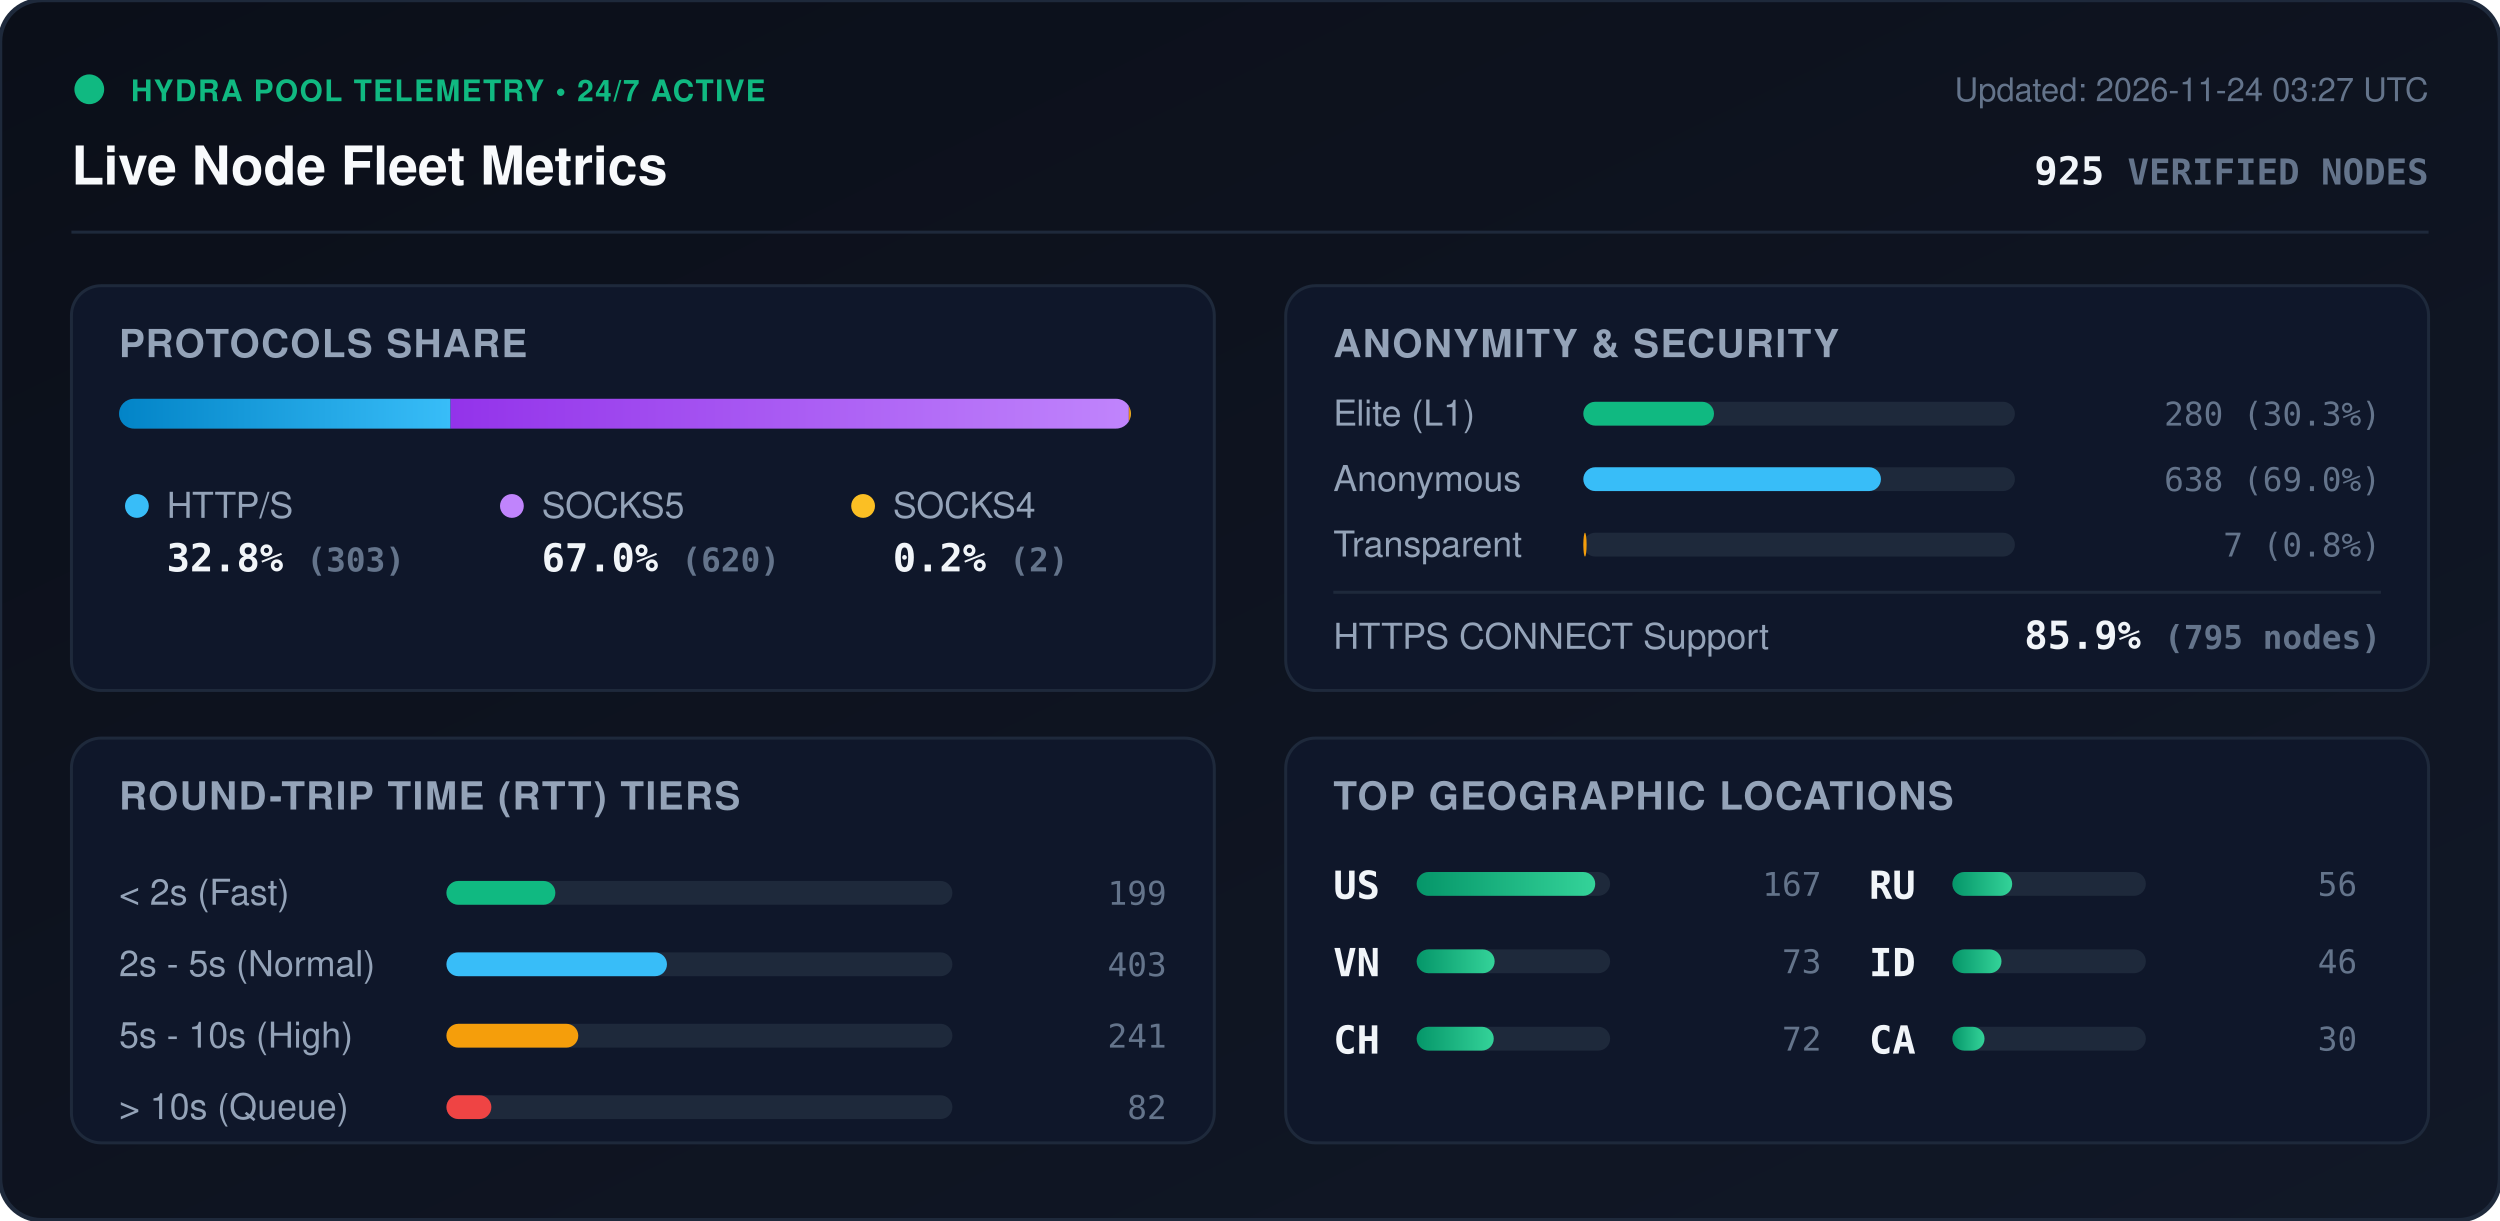
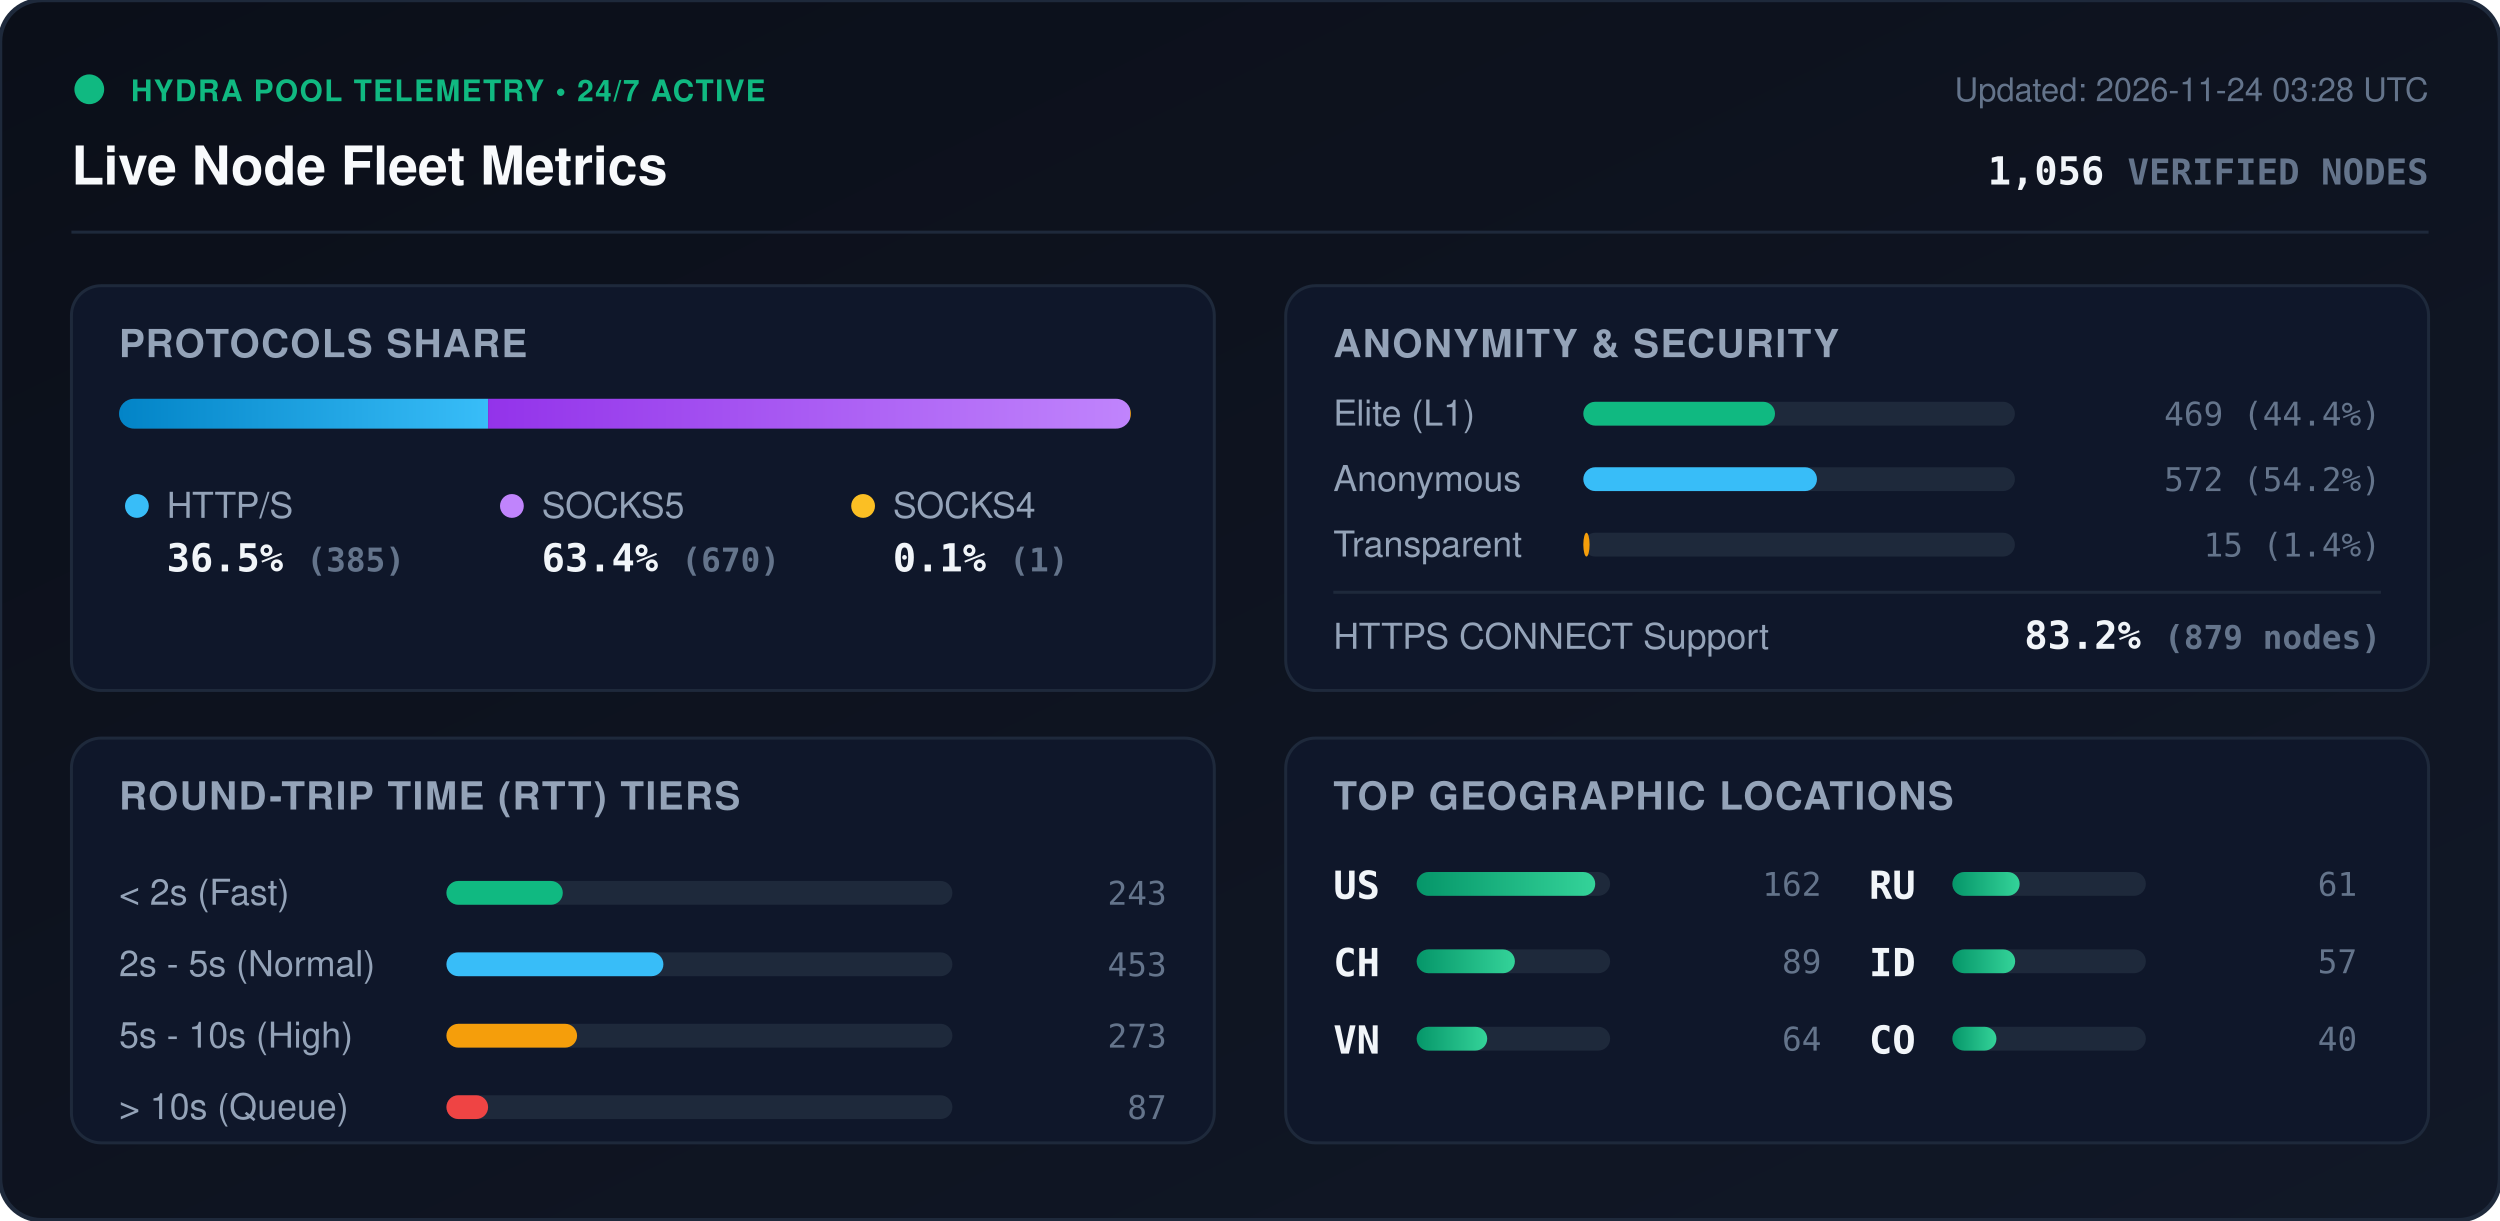
<svg xmlns="http://www.w3.org/2000/svg" viewBox="0 0 840 410" width="840" height="410" style="max-width: 100%; height: auto;">
  <defs>
    <linearGradient id="bg" x1="0%" y1="0%" x2="100%" y2="100%">
      <stop offset="0%" stop-color="#0b0f19" />
      <stop offset="100%" stop-color="#111827" />
    </linearGradient>
    <linearGradient id="bar-http" x1="0%" y1="0%" x2="100%" y2="0%">
      <stop offset="0%" stop-color="#0284c7" />
      <stop offset="100%" stop-color="#38bdf8" />
    </linearGradient>
    <linearGradient id="bar-socks5" x1="0%" y1="0%" x2="100%" y2="0%">
      <stop offset="0%" stop-color="#9333ea" />
      <stop offset="100%" stop-color="#c084fc" />
    </linearGradient>
    <linearGradient id="bar-socks4" x1="0%" y1="0%" x2="100%" y2="0%">
      <stop offset="0%" stop-color="#d97706" />
      <stop offset="100%" stop-color="#fbbf24" />
    </linearGradient>
    <linearGradient id="bar-green" x1="0%" y1="0%" x2="100%" y2="0%">
      <stop offset="0%" stop-color="#059669" />
      <stop offset="100%" stop-color="#34d399" />
    </linearGradient>
    <clipPath id="prog-track-clip">
      <rect width="340.0" height="10" rx="5" />
    </clipPath>
    <style>
      .title { font: 700 18px -apple-system, BlinkMacSystemFont, 'Segoe UI', Helvetica, Arial, sans-serif; fill: #f8fafc; }
      .sub { font: 500 11px -apple-system, BlinkMacSystemFont, 'Segoe UI', Helvetica, Arial, sans-serif; fill: #64748b; }
      .section-hdr { font: 600 13px -apple-system, BlinkMacSystemFont, 'Segoe UI', Helvetica, Arial, sans-serif; fill: #94a3b8; letter-spacing: 0.5px; }
      .metric-val { font: 700 13px -apple-system, BlinkMacSystemFont, 'Segoe UI', Helvetica, Arial, sans-serif; fill: #f1f5f9; }
      .metric-lbl { font: 500 12px -apple-system, BlinkMacSystemFont, 'Segoe UI', Helvetica, Arial, sans-serif; fill: #94a3b8; }
      .badge-txt { font: 700 10px -apple-system, BlinkMacSystemFont, 'Segoe UI', Helvetica, Arial, sans-serif; fill: #10b981; letter-spacing: 0.5px; }
      .mono { font-family: ui-monospace, SFMono-Regular, Menlo, Monaco, Consolas, monospace; }
      .pulse { animation: beacon 2s infinite ease-in-out; }
      @keyframes beacon { 0%, 100% { opacity: 1; } 50% { opacity: 0.35; } }
    </style>
  </defs>
  <rect width="840" height="410" rx="14" fill="url(#bg)" stroke="#1e293b" stroke-width="1.5" />
  <g transform="translate(24, 24)">
    <circle cx="6" cy="6" r="5" fill="#10b981" class="pulse" />
    <text x="20" y="10" class="badge-txt">HYDRA POOL TELEMETRY • 24/7 ACTIVE</text>
    <text x="0" y="38" class="title">Live Node Fleet Metrics</text>
-     <text x="792" y="10" text-anchor="end" class="sub">Updated: 2026-11-24 03:27 UTC</text>
-     <text x="792" y="38" text-anchor="end" class="metric-val mono" fill="#38bdf8">925 <tspan font-size="12" fill="#64748b">VERIFIED NODES</tspan>
+     <text x="792" y="10" text-anchor="end" class="sub">Updated: 2026-11-24 03:28 UTC</text>
+     <text x="792" y="38" text-anchor="end" class="metric-val mono" fill="#38bdf8">1,056 <tspan font-size="12" fill="#64748b">VERIFIED NODES</tspan>
    </text>
  </g>
  <line x1="24" y1="78" x2="816" y2="78" stroke="#1e293b" stroke-width="1" />
  <g transform="translate(24, 96)">
    <rect width="384" height="136" rx="10" fill="#0f172a" stroke="#1e293b" />
    <text x="16" y="24" class="section-hdr">PROTOCOLS SHARE</text>
    <g transform="translate(16, 38)">
      <rect width="340.0" height="10" rx="5" fill="#1e293b" />
      <g clip-path="url(#prog-track-clip)">
-         <rect x="0" width="111.4" height="10" fill="url(#bar-http)" />
-         <rect x="111.4" width="227.9" height="10" fill="url(#bar-socks5)" />
-         <rect x="339.3" width="0.7" height="10" fill="url(#bar-socks4)" />
+         <rect x="0" width="124.0" height="10" fill="url(#bar-http)" />
+         <rect x="124.0" width="215.7" height="10" fill="url(#bar-socks5)" />
+         <rect x="339.7" width="0.3" height="10" fill="url(#bar-socks4)" />
      </g>
    </g>
    <g transform="translate(16, 68)">
      <circle cx="6" cy="6" r="4" fill="#38bdf8" />
      <text x="16" y="10" class="metric-lbl">HTTP/S</text>
-       <text x="16" y="28" class="metric-val mono">32.8% <tspan font-size="11" fill="#64748b">(303)</tspan>
+       <text x="16" y="28" class="metric-val mono">36.5% <tspan font-size="11" fill="#64748b">(385)</tspan>
      </text>
      <circle cx="132" cy="6" r="4" fill="#c084fc" />
      <text x="142" y="10" class="metric-lbl">SOCKS5</text>
-       <text x="142" y="28" class="metric-val mono">67.0% <tspan font-size="11" fill="#64748b">(620)</tspan>
+       <text x="142" y="28" class="metric-val mono">63.4% <tspan font-size="11" fill="#64748b">(670)</tspan>
      </text>
      <circle cx="250" cy="6" r="4" fill="#fbbf24" />
      <text x="260" y="10" class="metric-lbl">SOCKS4</text>
-       <text x="260" y="28" class="metric-val mono">0.2% <tspan font-size="11" fill="#64748b">(2)</tspan>
+       <text x="260" y="28" class="metric-val mono">0.1% <tspan font-size="11" fill="#64748b">(1)</tspan>
      </text>
    </g>
  </g>
  <g transform="translate(432, 96)">
    <rect width="384" height="136" rx="10" fill="#0f172a" stroke="#1e293b" />
    <text x="16" y="24" class="section-hdr">ANONYMITY &amp; SECURITY</text>
    <text x="16" y="47" class="metric-lbl">Elite (L1)</text>
    <rect x="100" y="39" width="145.0" height="8" rx="4" fill="#1e293b" />
-     <rect x="100" y="39" width="43.9" height="8" rx="4" fill="#10b981" />
-     <text x="368" y="47" text-anchor="end" class="mono sub" fill="#e2e8f0">280 (30.3%)</text>
+     <rect x="100" y="39" width="64.4" height="8" rx="4" fill="#10b981" />
+     <text x="368" y="47" text-anchor="end" class="mono sub" fill="#e2e8f0">469 (44.4%)</text>
    <text x="16" y="69" class="metric-lbl">Anonymous</text>
    <rect x="100" y="61" width="145.0" height="8" rx="4" fill="#1e293b" />
-     <rect x="100" y="61" width="100.0" height="8" rx="4" fill="#38bdf8" />
-     <text x="368" y="69" text-anchor="end" class="mono sub" fill="#e2e8f0">638 (69.0%)</text>
+     <rect x="100" y="61" width="78.5" height="8" rx="4" fill="#38bdf8" />
+     <text x="368" y="69" text-anchor="end" class="mono sub" fill="#e2e8f0">572 (54.2%)</text>
    <text x="16" y="91" class="metric-lbl">Transparent</text>
    <rect x="100" y="83" width="145.0" height="8" rx="4" fill="#1e293b" />
-     <rect x="100" y="83" width="1.1" height="8" rx="4" fill="#f59e0b" />
-     <text x="368" y="91" text-anchor="end" class="mono sub" fill="#e2e8f0">7 (0.8%)</text>
+     <rect x="100" y="83" width="2.1" height="8" rx="4" fill="#f59e0b" />
+     <text x="368" y="91" text-anchor="end" class="mono sub" fill="#e2e8f0">15 (1.4%)</text>
    <line x1="16" y1="103" x2="368" y2="103" stroke="#1e293b" stroke-width="1" />
    <text x="16" y="122" class="metric-lbl">HTTPS CONNECT Support</text>
-     <text x="368" y="122" text-anchor="end" class="metric-val mono" fill="#34d399">85.9% <tspan font-size="11" fill="#64748b">(795 nodes)</tspan>
+     <text x="368" y="122" text-anchor="end" class="metric-val mono" fill="#34d399">83.2% <tspan font-size="11" fill="#64748b">(879 nodes)</tspan>
    </text>
  </g>
  <g transform="translate(24, 248)">
    <rect width="384" height="136" rx="10" fill="#0f172a" stroke="#1e293b" />
    <text x="16" y="24" class="section-hdr">ROUND-TRIP TIME (RTT) TIERS</text>
    <g transform="translate(16, 42)">
      <text x="0" y="14" class="metric-lbl">&lt; 2s (Fast)</text>
      <rect x="110" y="6" width="170" height="8" rx="4" fill="#1e293b" />
-       <rect x="110" y="6" width="36.6" height="8" rx="4" fill="#10b981" />
-       <text x="352" y="14" text-anchor="end" class="mono sub">199</text>
+       <rect x="110" y="6" width="39.1" height="8" rx="4" fill="#10b981" />
+       <text x="352" y="14" text-anchor="end" class="mono sub">243</text>
      <text x="0" y="38" class="metric-lbl">2s - 5s (Normal)</text>
      <rect x="110" y="30" width="170" height="8" rx="4" fill="#1e293b" />
-       <rect x="110" y="30" width="74.1" height="8" rx="4" fill="#38bdf8" />
-       <text x="352" y="38" text-anchor="end" class="mono sub">403</text>
+       <rect x="110" y="30" width="72.9" height="8" rx="4" fill="#38bdf8" />
+       <text x="352" y="38" text-anchor="end" class="mono sub">453</text>
      <text x="0" y="62" class="metric-lbl">5s - 10s (High)</text>
      <rect x="110" y="54" width="170" height="8" rx="4" fill="#1e293b" />
-       <rect x="110" y="54" width="44.3" height="8" rx="4" fill="#f59e0b" />
-       <text x="352" y="62" text-anchor="end" class="mono sub">241</text>
+       <rect x="110" y="54" width="43.9" height="8" rx="4" fill="#f59e0b" />
+       <text x="352" y="62" text-anchor="end" class="mono sub">273</text>
      <text x="0" y="86" class="metric-lbl">&gt; 10s (Queue)</text>
      <rect x="110" y="78" width="170" height="8" rx="4" fill="#1e293b" />
-       <rect x="110" y="78" width="15.1" height="8" rx="4" fill="#ef4444" />
-       <text x="352" y="86" text-anchor="end" class="mono sub">82</text>
+       <rect x="110" y="78" width="14.0" height="8" rx="4" fill="#ef4444" />
+       <text x="352" y="86" text-anchor="end" class="mono sub">87</text>
    </g>
  </g>
  <g transform="translate(432, 248)">
    <rect width="384" height="136" rx="10" fill="#0f172a" stroke="#1e293b" />
    <text x="16" y="24" class="section-hdr">TOP GEOGRAPHIC LOCATIONS</text>
    <g transform="translate(16, 42)">
      <g transform="translate(0, 0)">
        <text x="0" y="12" class="mono metric-val" font-size="12">US</text>
        <rect x="28" y="3" width="65" height="8" rx="4" fill="#1e293b" />
        <rect x="28" y="3" width="60.0" height="8" rx="4" fill="url(#bar-green)" />
-         <text x="164" y="11" text-anchor="end" class="mono sub">167</text>
+         <text x="164" y="11" text-anchor="end" class="mono sub">162</text>
      </g>
      <g transform="translate(0, 26)">
+         <text x="0" y="12" class="mono metric-val" font-size="12">CH</text>
+         <rect x="28" y="3" width="65" height="8" rx="4" fill="#1e293b" />
+         <rect x="28" y="3" width="33.0" height="8" rx="4" fill="url(#bar-green)" />
+         <text x="164" y="11" text-anchor="end" class="mono sub">89</text>
+       </g>
+       <g transform="translate(0, 52)">
        <text x="0" y="12" class="mono metric-val" font-size="12">VN</text>
        <rect x="28" y="3" width="65" height="8" rx="4" fill="#1e293b" />
-         <rect x="28" y="3" width="26.2" height="8" rx="4" fill="url(#bar-green)" />
-         <text x="164" y="11" text-anchor="end" class="mono sub">73</text>
-       </g>
-       <g transform="translate(0, 52)">
-         <text x="0" y="12" class="mono metric-val" font-size="12">CH</text>
-         <rect x="28" y="3" width="65" height="8" rx="4" fill="#1e293b" />
-         <rect x="28" y="3" width="25.9" height="8" rx="4" fill="url(#bar-green)" />
-         <text x="164" y="11" text-anchor="end" class="mono sub">72</text>
+         <rect x="28" y="3" width="23.7" height="8" rx="4" fill="url(#bar-green)" />
+         <text x="164" y="11" text-anchor="end" class="mono sub">64</text>
      </g>
      <g transform="translate(180, 0)">
        <text x="0" y="12" class="mono metric-val" font-size="12">RU</text>
        <rect x="28" y="3" width="65" height="8" rx="4" fill="#1e293b" />
-         <rect x="28" y="3" width="20.1" height="8" rx="4" fill="url(#bar-green)" />
-         <text x="164" y="11" text-anchor="end" class="mono sub">56</text>
+         <rect x="28" y="3" width="22.6" height="8" rx="4" fill="url(#bar-green)" />
+         <text x="164" y="11" text-anchor="end" class="mono sub">61</text>
      </g>
      <g transform="translate(180, 26)">
        <text x="0" y="12" class="mono metric-val" font-size="12">ID</text>
        <rect x="28" y="3" width="65" height="8" rx="4" fill="#1e293b" />
-         <rect x="28" y="3" width="16.5" height="8" rx="4" fill="url(#bar-green)" />
-         <text x="164" y="11" text-anchor="end" class="mono sub">46</text>
+         <rect x="28" y="3" width="21.1" height="8" rx="4" fill="url(#bar-green)" />
+         <text x="164" y="11" text-anchor="end" class="mono sub">57</text>
      </g>
      <g transform="translate(180, 52)">
-         <text x="0" y="12" class="mono metric-val" font-size="12">CA</text>
+         <text x="0" y="12" class="mono metric-val" font-size="12">CO</text>
        <rect x="28" y="3" width="65" height="8" rx="4" fill="#1e293b" />
-         <rect x="28" y="3" width="10.8" height="8" rx="4" fill="url(#bar-green)" />
-         <text x="164" y="11" text-anchor="end" class="mono sub">30</text>
+         <rect x="28" y="3" width="14.8" height="8" rx="4" fill="url(#bar-green)" />
+         <text x="164" y="11" text-anchor="end" class="mono sub">40</text>
      </g>
    </g>
  </g>
</svg>
